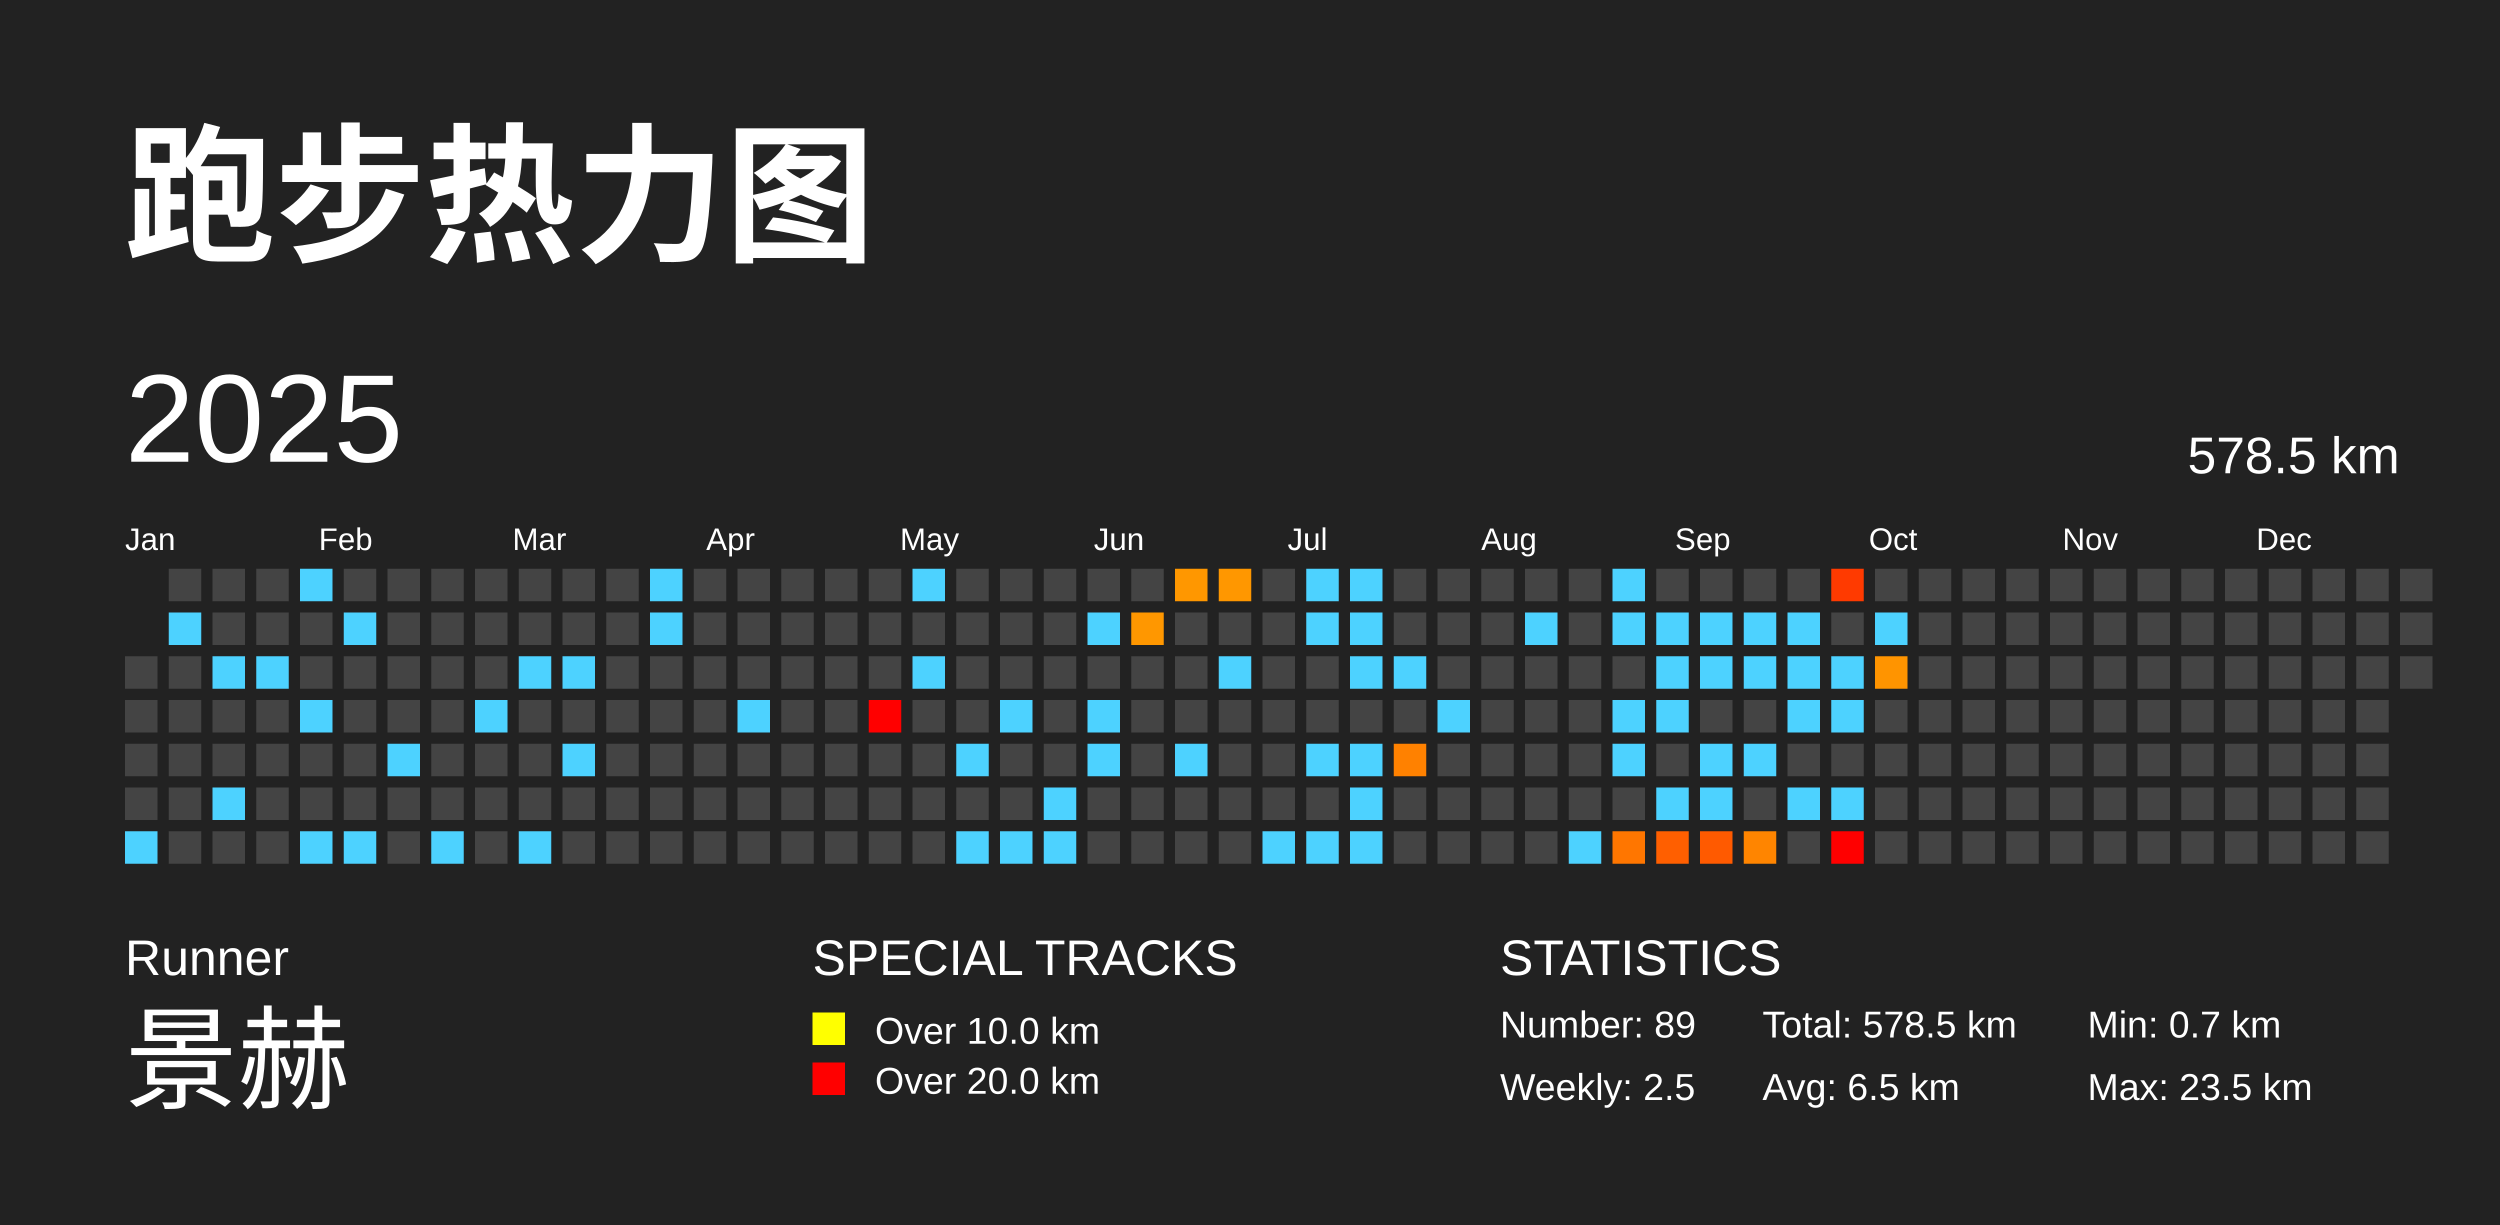
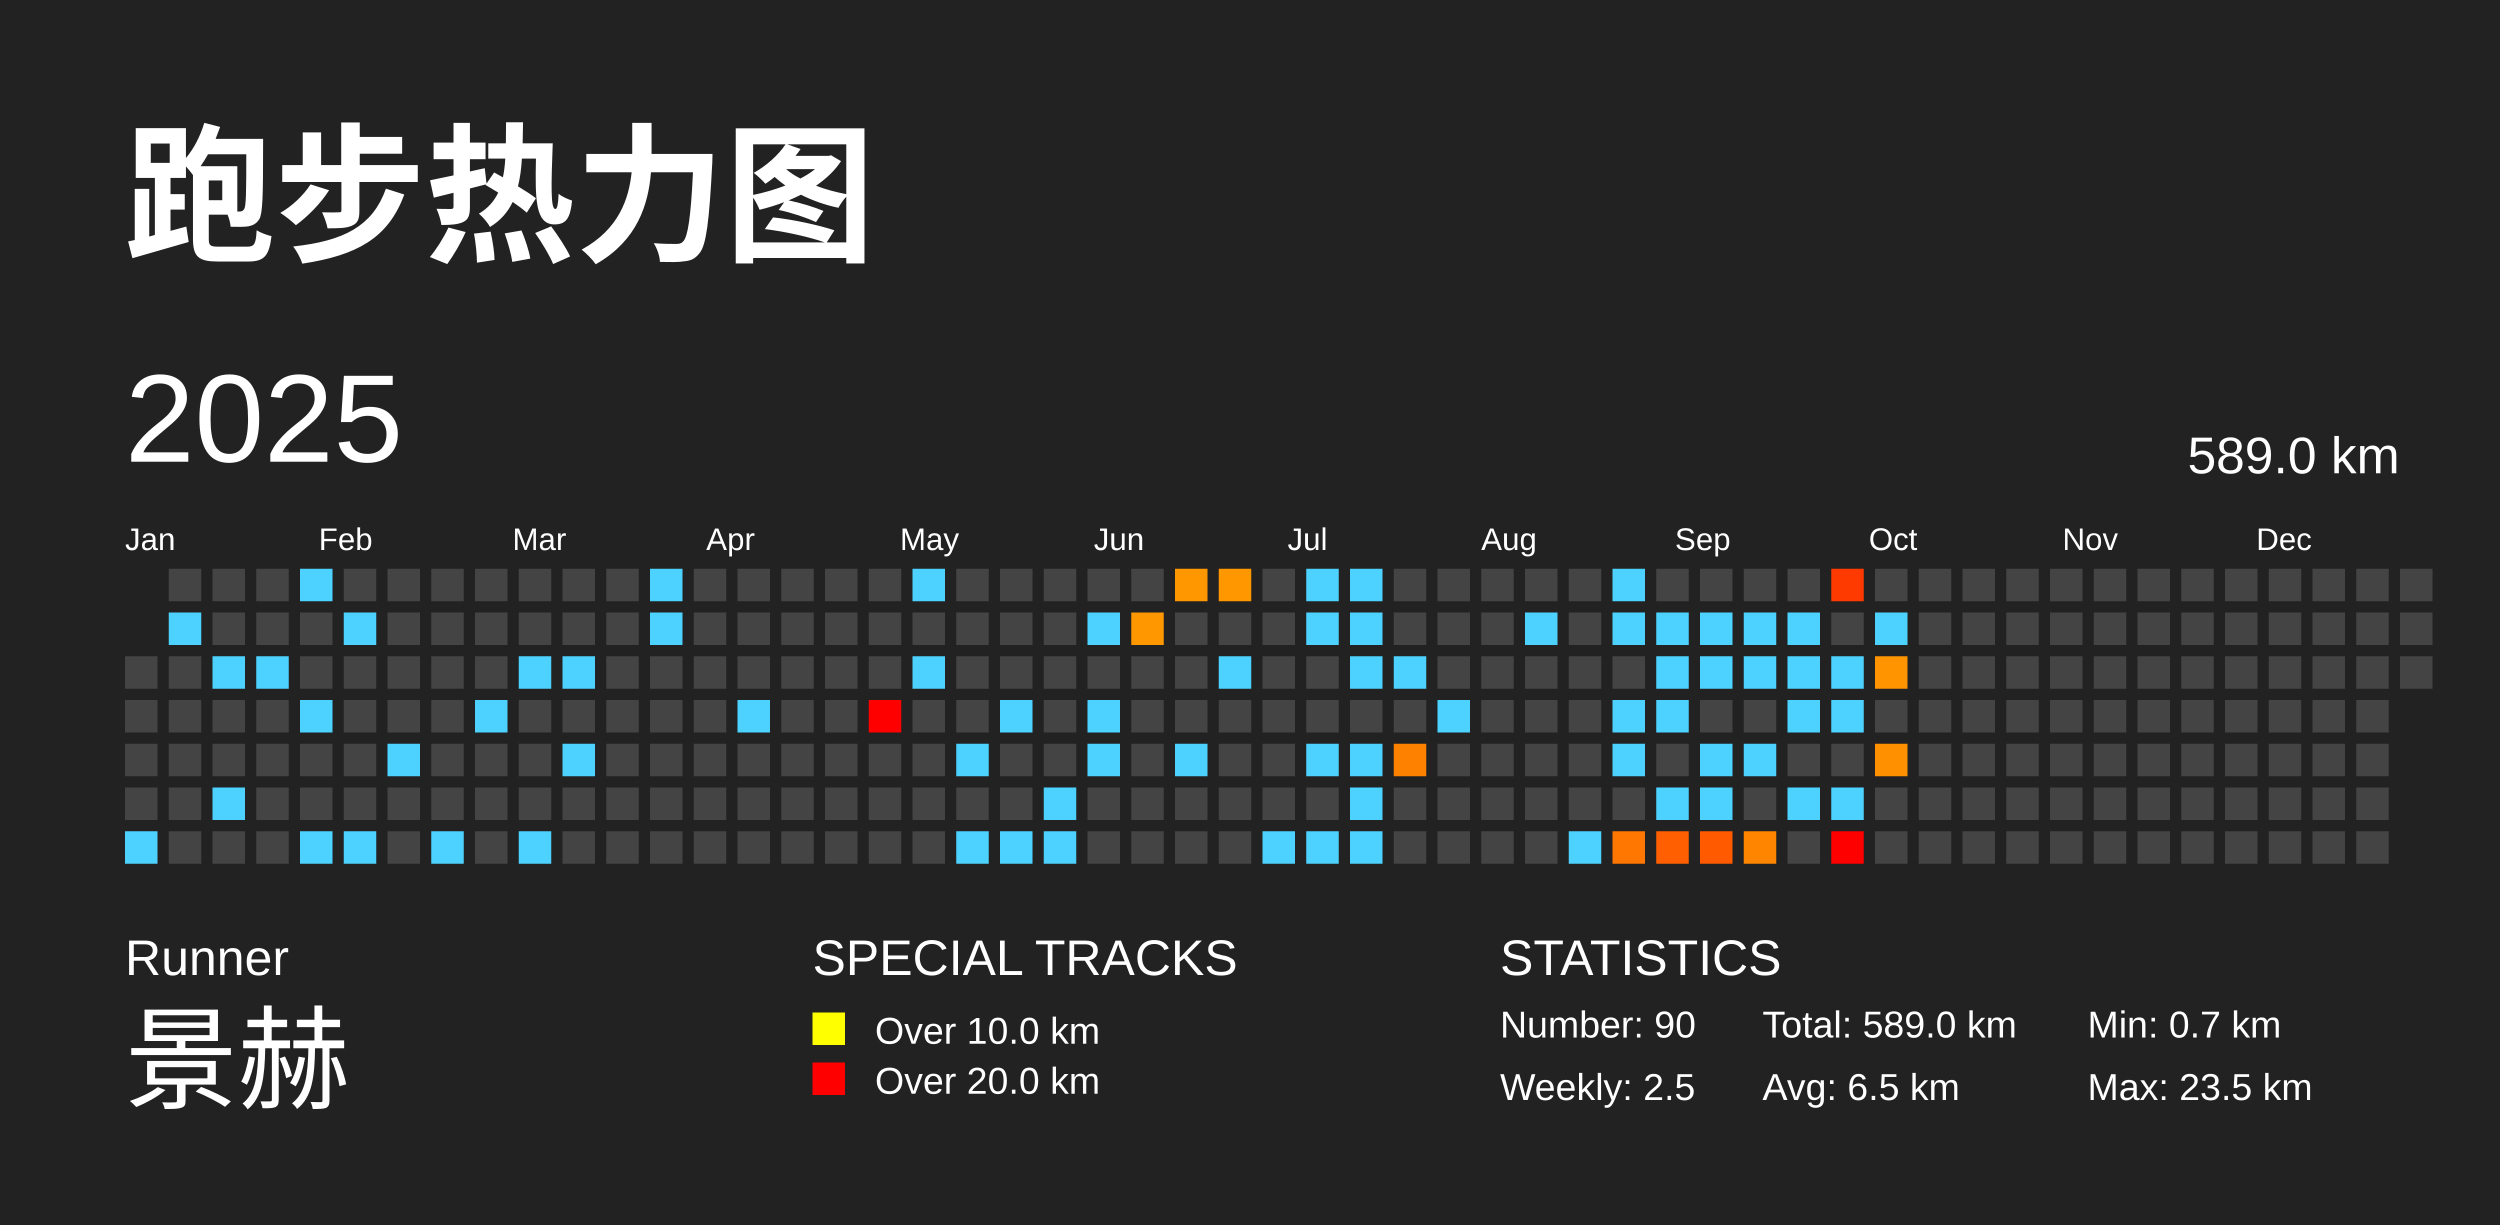
<svg xmlns="http://www.w3.org/2000/svg" baseProfile="full" height="98mm" version="1.1" viewBox="0,0,200,98" width="200mm">
  <defs />
  <rect fill="#222222" height="98" width="200" x="0" y="0" />
  <text fill="#FFFFFF" style="font-size:12px; font-family:Arial; font-weight:bold;" x="10" y="20">跑步热力图</text>
  <text fill="#FFFFFF" style="font-size:4px; font-family:Arial" x="10" y="78">Runner</text>
  <text fill="#FFFFFF" style="font-size:9px; font-family:Arial" x="10" y="88">景赫</text>
  <text fill="#FFFFFF" style="font-size:4px; font-family:Arial" x="65" y="78">SPECIAL TRACKS</text>
  <rect fill="yellow" height="2.6" width="2.6" x="65" y="81" />
  <text fill="#FFFFFF" style="font-size:3px; font-family:Arial" x="70" y="83.5">Over 10.0 km</text>
  <rect fill="red" height="2.6" width="2.6" x="65" y="85" />
  <text fill="#FFFFFF" style="font-size:3px; font-family:Arial" x="70" y="87.5">Over 20.0 km</text>
  <text fill="#FFFFFF" style="font-size:4px; font-family:Arial" x="120" y="78">STATISTICS</text>
-   <text fill="#FFFFFF" style="font-size:3px; font-family:Arial" x="120" y="83">Number: 89</text>
+   <text fill="#FFFFFF" style="font-size:3px; font-family:Arial" x="120" y="83">Number: 90</text>
  <text fill="#FFFFFF" style="font-size:3px; font-family:Arial" x="120" y="88">Weekly: 2.5</text>
-   <text fill="#FFFFFF" style="font-size:3px; font-family:Arial" x="141" y="83">Total: 578.5 km</text>
+   <text fill="#FFFFFF" style="font-size:3px; font-family:Arial" x="141" y="83">Total: 589.0 km</text>
  <text fill="#FFFFFF" style="font-size:3px; font-family:Arial" x="141" y="88">Avg: 6.5 km</text>
  <text fill="#FFFFFF" style="font-size:3px; font-family:Arial" x="167" y="83">Min: 0.7 km</text>
  <text fill="#FFFFFF" style="font-size:3px; font-family:Arial" x="167" y="88">Max: 23.5 km</text>
  <text dominant-baseline="hanging" fill="#FFFFFF" style="font-size:10.0px; font-family:Arial;" x="10" y="30">2025</text>
-   <text dominant-baseline="hanging" fill="#FFFFFF" style="font-size:4.125px; font-family:Arial;" x="175" y="35">578.5 km</text>
+   <text dominant-baseline="hanging" fill="#FFFFFF" style="font-size:4.125px; font-family:Arial;" x="175" y="35">589.0 km</text>
  <text fill="#FFFFFF" style="font-size:2.5px; font-family:Arial" x="10.0" y="44">Jan</text>
  <text fill="#FFFFFF" style="font-size:2.5px; font-family:Arial" x="25.5" y="44">Feb</text>
  <text fill="#FFFFFF" style="font-size:2.5px; font-family:Arial" x="41.0" y="44">Mar</text>
  <text fill="#FFFFFF" style="font-size:2.5px; font-family:Arial" x="56.5" y="44">Apr</text>
  <text fill="#FFFFFF" style="font-size:2.5px; font-family:Arial" x="72.0" y="44">May</text>
  <text fill="#FFFFFF" style="font-size:2.5px; font-family:Arial" x="87.5" y="44">Jun</text>
  <text fill="#FFFFFF" style="font-size:2.5px; font-family:Arial" x="103.0" y="44">Jul</text>
  <text fill="#FFFFFF" style="font-size:2.5px; font-family:Arial" x="118.5" y="44">Aug</text>
  <text fill="#FFFFFF" style="font-size:2.5px; font-family:Arial" x="134.0" y="44">Sep</text>
  <text fill="#FFFFFF" style="font-size:2.5px; font-family:Arial" x="149.5" y="44">Oct</text>
  <text fill="#FFFFFF" style="font-size:2.5px; font-family:Arial" x="165.0" y="44">Nov</text>
  <text fill="#FFFFFF" style="font-size:2.5px; font-family:Arial" x="180.5" y="44">Dec</text>
  <rect fill="#444444" height="2.6" width="2.6" x="10.0" y="52.5" />
  <rect fill="#444444" height="2.6" width="2.6" x="10.0" y="56.0" />
  <rect fill="#444444" height="2.6" width="2.6" x="10.0" y="59.5" />
  <rect fill="#444444" height="2.6" width="2.6" x="10.0" y="63.0" />
  <rect fill="#4dd2ff" height="2.6" width="2.6" x="10.0" y="66.5" />
  <rect fill="#444444" height="2.6" width="2.6" x="13.5" y="45.5" />
  <rect fill="#4dd2ff" height="2.6" width="2.6" x="13.5" y="49.0" />
  <rect fill="#444444" height="2.6" width="2.6" x="13.5" y="52.5" />
  <rect fill="#444444" height="2.6" width="2.6" x="13.5" y="56.0" />
  <rect fill="#444444" height="2.6" width="2.6" x="13.5" y="59.5" />
  <rect fill="#444444" height="2.6" width="2.6" x="13.5" y="63.0" />
  <rect fill="#444444" height="2.6" width="2.6" x="13.5" y="66.5" />
  <rect fill="#444444" height="2.6" width="2.6" x="17.0" y="45.5" />
  <rect fill="#444444" height="2.6" width="2.6" x="17.0" y="49.0" />
  <rect fill="#4dd2ff" height="2.6" width="2.6" x="17.0" y="52.5" />
  <rect fill="#444444" height="2.6" width="2.6" x="17.0" y="56.0" />
  <rect fill="#444444" height="2.6" width="2.6" x="17.0" y="59.5" />
  <rect fill="#4dd2ff" height="2.6" width="2.6" x="17.0" y="63.0" />
  <rect fill="#444444" height="2.6" width="2.6" x="17.0" y="66.5" />
  <rect fill="#444444" height="2.6" width="2.6" x="20.5" y="45.5" />
  <rect fill="#444444" height="2.6" width="2.6" x="20.5" y="49.0" />
  <rect fill="#4dd2ff" height="2.6" width="2.6" x="20.5" y="52.5" />
  <rect fill="#444444" height="2.6" width="2.6" x="20.5" y="56.0" />
  <rect fill="#444444" height="2.6" width="2.6" x="20.5" y="59.5" />
  <rect fill="#444444" height="2.6" width="2.6" x="20.5" y="63.0" />
  <rect fill="#444444" height="2.6" width="2.6" x="20.5" y="66.5" />
  <rect fill="#4dd2ff" height="2.6" width="2.6" x="24.0" y="45.5" />
  <rect fill="#444444" height="2.6" width="2.6" x="24.0" y="49.0" />
  <rect fill="#444444" height="2.6" width="2.6" x="24.0" y="52.5" />
  <rect fill="#4dd2ff" height="2.6" width="2.6" x="24.0" y="56.0" />
  <rect fill="#444444" height="2.6" width="2.6" x="24.0" y="59.5" />
  <rect fill="#444444" height="2.6" width="2.6" x="24.0" y="63.0" />
  <rect fill="#4dd2ff" height="2.6" width="2.6" x="24.0" y="66.5" />
  <rect fill="#444444" height="2.6" width="2.6" x="27.5" y="45.5" />
  <rect fill="#4dd2ff" height="2.6" width="2.6" x="27.5" y="49.0" />
  <rect fill="#444444" height="2.6" width="2.6" x="27.5" y="52.5" />
  <rect fill="#444444" height="2.6" width="2.6" x="27.5" y="56.0" />
  <rect fill="#444444" height="2.6" width="2.6" x="27.5" y="59.5" />
  <rect fill="#444444" height="2.6" width="2.6" x="27.5" y="63.0" />
  <rect fill="#4dd2ff" height="2.6" width="2.6" x="27.5" y="66.5" />
  <rect fill="#444444" height="2.6" width="2.6" x="31.0" y="45.5" />
  <rect fill="#444444" height="2.6" width="2.6" x="31.0" y="49.0" />
  <rect fill="#444444" height="2.6" width="2.6" x="31.0" y="52.5" />
  <rect fill="#444444" height="2.6" width="2.6" x="31.0" y="56.0" />
  <rect fill="#4dd2ff" height="2.6" width="2.6" x="31.0" y="59.5" />
  <rect fill="#444444" height="2.6" width="2.6" x="31.0" y="63.0" />
  <rect fill="#444444" height="2.6" width="2.6" x="31.0" y="66.5" />
  <rect fill="#444444" height="2.6" width="2.6" x="34.5" y="45.5" />
  <rect fill="#444444" height="2.6" width="2.6" x="34.5" y="49.0" />
  <rect fill="#444444" height="2.6" width="2.6" x="34.5" y="52.5" />
  <rect fill="#444444" height="2.6" width="2.6" x="34.5" y="56.0" />
  <rect fill="#444444" height="2.6" width="2.6" x="34.5" y="59.5" />
  <rect fill="#444444" height="2.6" width="2.6" x="34.5" y="63.0" />
  <rect fill="#4dd2ff" height="2.6" width="2.6" x="34.5" y="66.5" />
  <rect fill="#444444" height="2.6" width="2.6" x="38.0" y="45.5" />
  <rect fill="#444444" height="2.6" width="2.6" x="38.0" y="49.0" />
  <rect fill="#444444" height="2.6" width="2.6" x="38.0" y="52.5" />
  <rect fill="#4dd2ff" height="2.6" width="2.6" x="38.0" y="56.0" />
  <rect fill="#444444" height="2.6" width="2.6" x="38.0" y="59.5" />
  <rect fill="#444444" height="2.6" width="2.6" x="38.0" y="63.0" />
  <rect fill="#444444" height="2.6" width="2.6" x="38.0" y="66.5" />
  <rect fill="#444444" height="2.6" width="2.6" x="41.5" y="45.5" />
  <rect fill="#444444" height="2.6" width="2.6" x="41.5" y="49.0" />
  <rect fill="#4dd2ff" height="2.6" width="2.6" x="41.5" y="52.5" />
  <rect fill="#444444" height="2.6" width="2.6" x="41.5" y="56.0" />
  <rect fill="#444444" height="2.6" width="2.6" x="41.5" y="59.5" />
  <rect fill="#444444" height="2.6" width="2.6" x="41.5" y="63.0" />
  <rect fill="#4dd2ff" height="2.6" width="2.6" x="41.5" y="66.5" />
  <rect fill="#444444" height="2.6" width="2.6" x="45.0" y="45.5" />
  <rect fill="#444444" height="2.6" width="2.6" x="45.0" y="49.0" />
  <rect fill="#4dd2ff" height="2.6" width="2.6" x="45.0" y="52.5" />
  <rect fill="#444444" height="2.6" width="2.6" x="45.0" y="56.0" />
  <rect fill="#4dd2ff" height="2.6" width="2.6" x="45.0" y="59.5" />
  <rect fill="#444444" height="2.6" width="2.6" x="45.0" y="63.0" />
  <rect fill="#444444" height="2.6" width="2.6" x="45.0" y="66.5" />
  <rect fill="#444444" height="2.6" width="2.6" x="48.5" y="45.5" />
  <rect fill="#444444" height="2.6" width="2.6" x="48.5" y="49.0" />
  <rect fill="#444444" height="2.6" width="2.6" x="48.5" y="52.5" />
  <rect fill="#444444" height="2.6" width="2.6" x="48.5" y="56.0" />
  <rect fill="#444444" height="2.6" width="2.6" x="48.5" y="59.5" />
  <rect fill="#444444" height="2.6" width="2.6" x="48.5" y="63.0" />
  <rect fill="#444444" height="2.6" width="2.6" x="48.5" y="66.5" />
  <rect fill="#4dd2ff" height="2.6" width="2.6" x="52.0" y="45.5" />
  <rect fill="#4dd2ff" height="2.6" width="2.6" x="52.0" y="49.0" />
  <rect fill="#444444" height="2.6" width="2.6" x="52.0" y="52.5" />
  <rect fill="#444444" height="2.6" width="2.6" x="52.0" y="56.0" />
  <rect fill="#444444" height="2.6" width="2.6" x="52.0" y="59.5" />
  <rect fill="#444444" height="2.6" width="2.6" x="52.0" y="63.0" />
  <rect fill="#444444" height="2.6" width="2.6" x="52.0" y="66.5" />
  <rect fill="#444444" height="2.6" width="2.6" x="55.5" y="45.5" />
  <rect fill="#444444" height="2.6" width="2.6" x="55.5" y="49.0" />
  <rect fill="#444444" height="2.6" width="2.6" x="55.5" y="52.5" />
  <rect fill="#444444" height="2.6" width="2.6" x="55.5" y="56.0" />
  <rect fill="#444444" height="2.6" width="2.6" x="55.5" y="59.5" />
  <rect fill="#444444" height="2.6" width="2.6" x="55.5" y="63.0" />
  <rect fill="#444444" height="2.6" width="2.6" x="55.5" y="66.5" />
  <rect fill="#444444" height="2.6" width="2.6" x="59.0" y="45.5" />
  <rect fill="#444444" height="2.6" width="2.6" x="59.0" y="49.0" />
  <rect fill="#444444" height="2.6" width="2.6" x="59.0" y="52.5" />
  <rect fill="#4dd2ff" height="2.6" width="2.6" x="59.0" y="56.0" />
  <rect fill="#444444" height="2.6" width="2.6" x="59.0" y="59.5" />
  <rect fill="#444444" height="2.6" width="2.6" x="59.0" y="63.0" />
  <rect fill="#444444" height="2.6" width="2.6" x="59.0" y="66.5" />
  <rect fill="#444444" height="2.6" width="2.6" x="62.5" y="45.5" />
  <rect fill="#444444" height="2.6" width="2.6" x="62.5" y="49.0" />
  <rect fill="#444444" height="2.6" width="2.6" x="62.5" y="52.5" />
  <rect fill="#444444" height="2.6" width="2.6" x="62.5" y="56.0" />
  <rect fill="#444444" height="2.6" width="2.6" x="62.5" y="59.5" />
  <rect fill="#444444" height="2.6" width="2.6" x="62.5" y="63.0" />
  <rect fill="#444444" height="2.6" width="2.6" x="62.5" y="66.5" />
  <rect fill="#444444" height="2.6" width="2.6" x="66.0" y="45.5" />
  <rect fill="#444444" height="2.6" width="2.6" x="66.0" y="49.0" />
  <rect fill="#444444" height="2.6" width="2.6" x="66.0" y="52.5" />
  <rect fill="#444444" height="2.6" width="2.6" x="66.0" y="56.0" />
  <rect fill="#444444" height="2.6" width="2.6" x="66.0" y="59.5" />
  <rect fill="#444444" height="2.6" width="2.6" x="66.0" y="63.0" />
  <rect fill="#444444" height="2.6" width="2.6" x="66.0" y="66.5" />
  <rect fill="#444444" height="2.6" width="2.6" x="69.5" y="45.5" />
  <rect fill="#444444" height="2.6" width="2.6" x="69.5" y="49.0" />
  <rect fill="#444444" height="2.6" width="2.6" x="69.5" y="52.5" />
  <rect fill="red" height="2.6" width="2.6" x="69.5" y="56.0" />
  <rect fill="#444444" height="2.6" width="2.6" x="69.5" y="59.5" />
  <rect fill="#444444" height="2.6" width="2.6" x="69.5" y="63.0" />
  <rect fill="#444444" height="2.6" width="2.6" x="69.5" y="66.5" />
  <rect fill="#4dd2ff" height="2.6" width="2.6" x="73.0" y="45.5" />
  <rect fill="#444444" height="2.6" width="2.6" x="73.0" y="49.0" />
  <rect fill="#4dd2ff" height="2.6" width="2.6" x="73.0" y="52.5" />
  <rect fill="#444444" height="2.6" width="2.6" x="73.0" y="56.0" />
  <rect fill="#444444" height="2.6" width="2.6" x="73.0" y="59.5" />
  <rect fill="#444444" height="2.6" width="2.6" x="73.0" y="63.0" />
  <rect fill="#444444" height="2.6" width="2.6" x="73.0" y="66.5" />
  <rect fill="#444444" height="2.6" width="2.6" x="76.5" y="45.5" />
  <rect fill="#444444" height="2.6" width="2.6" x="76.5" y="49.0" />
  <rect fill="#444444" height="2.6" width="2.6" x="76.5" y="52.5" />
  <rect fill="#444444" height="2.6" width="2.6" x="76.5" y="56.0" />
  <rect fill="#4dd2ff" height="2.6" width="2.6" x="76.5" y="59.5" />
  <rect fill="#444444" height="2.6" width="2.6" x="76.5" y="63.0" />
  <rect fill="#4dd2ff" height="2.6" width="2.6" x="76.5" y="66.5" />
  <rect fill="#444444" height="2.6" width="2.6" x="80.0" y="45.5" />
  <rect fill="#444444" height="2.6" width="2.6" x="80.0" y="49.0" />
  <rect fill="#444444" height="2.6" width="2.6" x="80.0" y="52.5" />
  <rect fill="#4dd2ff" height="2.6" width="2.6" x="80.0" y="56.0" />
  <rect fill="#444444" height="2.6" width="2.6" x="80.0" y="59.5" />
  <rect fill="#444444" height="2.6" width="2.6" x="80.0" y="63.0" />
  <rect fill="#4dd2ff" height="2.6" width="2.6" x="80.0" y="66.5" />
  <rect fill="#444444" height="2.6" width="2.6" x="83.5" y="45.5" />
  <rect fill="#444444" height="2.6" width="2.6" x="83.5" y="49.0" />
  <rect fill="#444444" height="2.6" width="2.6" x="83.5" y="52.5" />
  <rect fill="#444444" height="2.6" width="2.6" x="83.5" y="56.0" />
  <rect fill="#444444" height="2.6" width="2.6" x="83.5" y="59.5" />
  <rect fill="#4dd2ff" height="2.6" width="2.6" x="83.5" y="63.0" />
  <rect fill="#4dd2ff" height="2.6" width="2.6" x="83.5" y="66.5" />
  <rect fill="#444444" height="2.6" width="2.6" x="87.0" y="45.5" />
  <rect fill="#4dd2ff" height="2.6" width="2.6" x="87.0" y="49.0" />
  <rect fill="#444444" height="2.6" width="2.6" x="87.0" y="52.5" />
  <rect fill="#4dd2ff" height="2.6" width="2.6" x="87.0" y="56.0" />
  <rect fill="#4dd2ff" height="2.6" width="2.6" x="87.0" y="59.5" />
  <rect fill="#444444" height="2.6" width="2.6" x="87.0" y="63.0" />
  <rect fill="#444444" height="2.6" width="2.6" x="87.0" y="66.5" />
  <rect fill="#444444" height="2.6" width="2.6" x="90.5" y="45.5" />
  <rect fill="#ff9700" height="2.6" width="2.6" x="90.5" y="49.0" />
  <rect fill="#444444" height="2.6" width="2.6" x="90.5" y="52.5" />
  <rect fill="#444444" height="2.6" width="2.6" x="90.5" y="56.0" />
  <rect fill="#444444" height="2.6" width="2.6" x="90.5" y="59.5" />
  <rect fill="#444444" height="2.6" width="2.6" x="90.5" y="63.0" />
  <rect fill="#444444" height="2.6" width="2.6" x="90.5" y="66.5" />
  <rect fill="#ff9700" height="2.6" width="2.6" x="94.0" y="45.5" />
  <rect fill="#444444" height="2.6" width="2.6" x="94.0" y="49.0" />
  <rect fill="#444444" height="2.6" width="2.6" x="94.0" y="52.5" />
  <rect fill="#444444" height="2.6" width="2.6" x="94.0" y="56.0" />
  <rect fill="#4dd2ff" height="2.6" width="2.6" x="94.0" y="59.5" />
  <rect fill="#444444" height="2.6" width="2.6" x="94.0" y="63.0" />
  <rect fill="#444444" height="2.6" width="2.6" x="94.0" y="66.5" />
  <rect fill="#ff9700" height="2.6" width="2.6" x="97.5" y="45.5" />
  <rect fill="#444444" height="2.6" width="2.6" x="97.5" y="49.0" />
  <rect fill="#4dd2ff" height="2.6" width="2.6" x="97.5" y="52.5" />
  <rect fill="#444444" height="2.6" width="2.6" x="97.5" y="56.0" />
  <rect fill="#444444" height="2.6" width="2.6" x="97.5" y="59.5" />
  <rect fill="#444444" height="2.6" width="2.6" x="97.5" y="63.0" />
  <rect fill="#444444" height="2.6" width="2.6" x="97.5" y="66.5" />
  <rect fill="#444444" height="2.6" width="2.6" x="101.0" y="45.5" />
  <rect fill="#444444" height="2.6" width="2.6" x="101.0" y="49.0" />
  <rect fill="#444444" height="2.6" width="2.6" x="101.0" y="52.5" />
  <rect fill="#444444" height="2.6" width="2.6" x="101.0" y="56.0" />
  <rect fill="#444444" height="2.6" width="2.6" x="101.0" y="59.5" />
  <rect fill="#444444" height="2.6" width="2.6" x="101.0" y="63.0" />
  <rect fill="#4dd2ff" height="2.6" width="2.6" x="101.0" y="66.5" />
  <rect fill="#4dd2ff" height="2.6" width="2.6" x="104.5" y="45.5" />
  <rect fill="#4dd2ff" height="2.6" width="2.6" x="104.5" y="49.0" />
  <rect fill="#444444" height="2.6" width="2.6" x="104.5" y="52.5" />
  <rect fill="#444444" height="2.6" width="2.6" x="104.5" y="56.0" />
  <rect fill="#4dd2ff" height="2.6" width="2.6" x="104.5" y="59.5" />
  <rect fill="#444444" height="2.6" width="2.6" x="104.5" y="63.0" />
  <rect fill="#4dd2ff" height="2.6" width="2.6" x="104.5" y="66.5" />
  <rect fill="#4dd2ff" height="2.6" width="2.6" x="108.0" y="45.5" />
  <rect fill="#4dd2ff" height="2.6" width="2.6" x="108.0" y="49.0" />
  <rect fill="#4dd2ff" height="2.6" width="2.6" x="108.0" y="52.5" />
  <rect fill="#444444" height="2.6" width="2.6" x="108.0" y="56.0" />
  <rect fill="#4dd2ff" height="2.6" width="2.6" x="108.0" y="59.5" />
  <rect fill="#4dd2ff" height="2.6" width="2.6" x="108.0" y="63.0" />
  <rect fill="#4dd2ff" height="2.6" width="2.6" x="108.0" y="66.5" />
  <rect fill="#444444" height="2.6" width="2.6" x="111.5" y="45.5" />
  <rect fill="#444444" height="2.6" width="2.6" x="111.5" y="49.0" />
  <rect fill="#4dd2ff" height="2.6" width="2.6" x="111.5" y="52.5" />
  <rect fill="#444444" height="2.6" width="2.6" x="111.5" y="56.0" />
  <rect fill="#ff8100" height="2.6" width="2.6" x="111.5" y="59.5" />
  <rect fill="#444444" height="2.6" width="2.6" x="111.5" y="63.0" />
  <rect fill="#444444" height="2.6" width="2.6" x="111.5" y="66.5" />
  <rect fill="#444444" height="2.6" width="2.6" x="115.0" y="45.5" />
  <rect fill="#444444" height="2.6" width="2.6" x="115.0" y="49.0" />
  <rect fill="#444444" height="2.6" width="2.6" x="115.0" y="52.5" />
  <rect fill="#4dd2ff" height="2.6" width="2.6" x="115.0" y="56.0" />
  <rect fill="#444444" height="2.6" width="2.6" x="115.0" y="59.5" />
  <rect fill="#444444" height="2.6" width="2.6" x="115.0" y="63.0" />
  <rect fill="#444444" height="2.6" width="2.6" x="115.0" y="66.5" />
  <rect fill="#444444" height="2.6" width="2.6" x="118.5" y="45.5" />
  <rect fill="#444444" height="2.6" width="2.6" x="118.5" y="49.0" />
  <rect fill="#444444" height="2.6" width="2.6" x="118.5" y="52.5" />
  <rect fill="#444444" height="2.6" width="2.6" x="118.5" y="56.0" />
  <rect fill="#444444" height="2.6" width="2.6" x="118.5" y="59.5" />
  <rect fill="#444444" height="2.6" width="2.6" x="118.5" y="63.0" />
  <rect fill="#444444" height="2.6" width="2.6" x="118.5" y="66.5" />
  <rect fill="#444444" height="2.6" width="2.6" x="122.0" y="45.5" />
  <rect fill="#4dd2ff" height="2.6" width="2.6" x="122.0" y="49.0" />
  <rect fill="#444444" height="2.6" width="2.6" x="122.0" y="52.5" />
  <rect fill="#444444" height="2.6" width="2.6" x="122.0" y="56.0" />
  <rect fill="#444444" height="2.6" width="2.6" x="122.0" y="59.5" />
  <rect fill="#444444" height="2.6" width="2.6" x="122.0" y="63.0" />
  <rect fill="#444444" height="2.6" width="2.6" x="122.0" y="66.5" />
  <rect fill="#444444" height="2.6" width="2.6" x="125.5" y="45.5" />
  <rect fill="#444444" height="2.6" width="2.6" x="125.5" y="49.0" />
  <rect fill="#444444" height="2.6" width="2.6" x="125.5" y="52.5" />
  <rect fill="#444444" height="2.6" width="2.6" x="125.5" y="56.0" />
  <rect fill="#444444" height="2.6" width="2.6" x="125.5" y="59.5" />
  <rect fill="#444444" height="2.6" width="2.6" x="125.5" y="63.0" />
  <rect fill="#4dd2ff" height="2.6" width="2.6" x="125.5" y="66.5" />
  <rect fill="#4dd2ff" height="2.6" width="2.6" x="129.0" y="45.5" />
  <rect fill="#4dd2ff" height="2.6" width="2.6" x="129.0" y="49.0" />
  <rect fill="#444444" height="2.6" width="2.6" x="129.0" y="52.5" />
  <rect fill="#4dd2ff" height="2.6" width="2.6" x="129.0" y="56.0" />
  <rect fill="#4dd2ff" height="2.6" width="2.6" x="129.0" y="59.5" />
  <rect fill="#444444" height="2.6" width="2.6" x="129.0" y="63.0" />
  <rect fill="#ff7600" height="2.6" width="2.6" x="129.0" y="66.5" />
  <rect fill="#444444" height="2.6" width="2.6" x="132.5" y="45.5" />
  <rect fill="#4dd2ff" height="2.6" width="2.6" x="132.5" y="49.0" />
  <rect fill="#4dd2ff" height="2.6" width="2.6" x="132.5" y="52.5" />
  <rect fill="#4dd2ff" height="2.6" width="2.6" x="132.5" y="56.0" />
  <rect fill="#444444" height="2.6" width="2.6" x="132.5" y="59.5" />
  <rect fill="#4dd2ff" height="2.6" width="2.6" x="132.5" y="63.0" />
  <rect fill="#ff5f00" height="2.6" width="2.6" x="132.5" y="66.5" />
  <rect fill="#444444" height="2.6" width="2.6" x="136.0" y="45.5" />
  <rect fill="#4dd2ff" height="2.6" width="2.6" x="136.0" y="49.0" />
  <rect fill="#4dd2ff" height="2.6" width="2.6" x="136.0" y="52.5" />
  <rect fill="#444444" height="2.6" width="2.6" x="136.0" y="56.0" />
  <rect fill="#4dd2ff" height="2.6" width="2.6" x="136.0" y="59.5" />
  <rect fill="#4dd2ff" height="2.6" width="2.6" x="136.0" y="63.0" />
  <rect fill="#ff5a00" height="2.6" width="2.6" x="136.0" y="66.5" />
  <rect fill="#444444" height="2.6" width="2.6" x="139.5" y="45.5" />
  <rect fill="#4dd2ff" height="2.6" width="2.6" x="139.5" y="49.0" />
  <rect fill="#4dd2ff" height="2.6" width="2.6" x="139.5" y="52.5" />
  <rect fill="#444444" height="2.6" width="2.6" x="139.5" y="56.0" />
  <rect fill="#4dd2ff" height="2.6" width="2.6" x="139.5" y="59.5" />
  <rect fill="#444444" height="2.6" width="2.6" x="139.5" y="63.0" />
  <rect fill="#ff8500" height="2.6" width="2.6" x="139.5" y="66.5" />
  <rect fill="#444444" height="2.6" width="2.6" x="143.0" y="45.5" />
  <rect fill="#4dd2ff" height="2.6" width="2.6" x="143.0" y="49.0" />
  <rect fill="#4dd2ff" height="2.6" width="2.6" x="143.0" y="52.5" />
  <rect fill="#4dd2ff" height="2.6" width="2.6" x="143.0" y="56.0" />
  <rect fill="#444444" height="2.6" width="2.6" x="143.0" y="59.5" />
  <rect fill="#4dd2ff" height="2.6" width="2.6" x="143.0" y="63.0" />
  <rect fill="#444444" height="2.6" width="2.6" x="143.0" y="66.5" />
  <rect fill="#ff3a00" height="2.6" width="2.6" x="146.5" y="45.5" />
  <rect fill="#444444" height="2.6" width="2.6" x="146.5" y="49.0" />
  <rect fill="#4dd2ff" height="2.6" width="2.6" x="146.5" y="52.5" />
  <rect fill="#4dd2ff" height="2.6" width="2.6" x="146.5" y="56.0" />
  <rect fill="#444444" height="2.6" width="2.6" x="146.5" y="59.5" />
  <rect fill="#4dd2ff" height="2.6" width="2.6" x="146.5" y="63.0" />
  <rect fill="red" height="2.6" width="2.6" x="146.5" y="66.5" />
  <rect fill="#444444" height="2.6" width="2.6" x="150.0" y="45.5" />
  <rect fill="#4dd2ff" height="2.6" width="2.6" x="150.0" y="49.0" />
  <rect fill="#ff9400" height="2.6" width="2.6" x="150.0" y="52.5" />
  <rect fill="#444444" height="2.6" width="2.6" x="150.0" y="56.0" />
-   <rect fill="#444444" height="2.6" width="2.6" x="150.0" y="59.5" />
+   <rect fill="#ff9100" height="2.6" width="2.6" x="150.0" y="59.5" />
  <rect fill="#444444" height="2.6" width="2.6" x="150.0" y="63.0" />
  <rect fill="#444444" height="2.6" width="2.6" x="150.0" y="66.5" />
  <rect fill="#444444" height="2.6" width="2.6" x="153.5" y="45.5" />
  <rect fill="#444444" height="2.6" width="2.6" x="153.5" y="49.0" />
  <rect fill="#444444" height="2.6" width="2.6" x="153.5" y="52.5" />
  <rect fill="#444444" height="2.6" width="2.6" x="153.5" y="56.0" />
  <rect fill="#444444" height="2.6" width="2.6" x="153.5" y="59.5" />
  <rect fill="#444444" height="2.6" width="2.6" x="153.5" y="63.0" />
  <rect fill="#444444" height="2.6" width="2.6" x="153.5" y="66.5" />
  <rect fill="#444444" height="2.6" width="2.6" x="157.0" y="45.5" />
  <rect fill="#444444" height="2.6" width="2.6" x="157.0" y="49.0" />
  <rect fill="#444444" height="2.6" width="2.6" x="157.0" y="52.5" />
  <rect fill="#444444" height="2.6" width="2.6" x="157.0" y="56.0" />
  <rect fill="#444444" height="2.6" width="2.6" x="157.0" y="59.5" />
  <rect fill="#444444" height="2.6" width="2.6" x="157.0" y="63.0" />
  <rect fill="#444444" height="2.6" width="2.6" x="157.0" y="66.5" />
  <rect fill="#444444" height="2.6" width="2.6" x="160.5" y="45.5" />
  <rect fill="#444444" height="2.6" width="2.6" x="160.5" y="49.0" />
  <rect fill="#444444" height="2.6" width="2.6" x="160.5" y="52.5" />
  <rect fill="#444444" height="2.6" width="2.6" x="160.5" y="56.0" />
  <rect fill="#444444" height="2.6" width="2.6" x="160.5" y="59.5" />
  <rect fill="#444444" height="2.6" width="2.6" x="160.5" y="63.0" />
  <rect fill="#444444" height="2.6" width="2.6" x="160.5" y="66.5" />
  <rect fill="#444444" height="2.6" width="2.6" x="164.0" y="45.5" />
  <rect fill="#444444" height="2.6" width="2.6" x="164.0" y="49.0" />
  <rect fill="#444444" height="2.6" width="2.6" x="164.0" y="52.5" />
  <rect fill="#444444" height="2.6" width="2.6" x="164.0" y="56.0" />
  <rect fill="#444444" height="2.6" width="2.6" x="164.0" y="59.5" />
  <rect fill="#444444" height="2.6" width="2.6" x="164.0" y="63.0" />
  <rect fill="#444444" height="2.6" width="2.6" x="164.0" y="66.5" />
  <rect fill="#444444" height="2.6" width="2.6" x="167.5" y="45.5" />
  <rect fill="#444444" height="2.6" width="2.6" x="167.5" y="49.0" />
  <rect fill="#444444" height="2.6" width="2.6" x="167.5" y="52.5" />
  <rect fill="#444444" height="2.6" width="2.6" x="167.5" y="56.0" />
  <rect fill="#444444" height="2.6" width="2.6" x="167.5" y="59.5" />
  <rect fill="#444444" height="2.6" width="2.6" x="167.5" y="63.0" />
  <rect fill="#444444" height="2.6" width="2.6" x="167.5" y="66.5" />
  <rect fill="#444444" height="2.6" width="2.6" x="171.0" y="45.5" />
  <rect fill="#444444" height="2.6" width="2.6" x="171.0" y="49.0" />
  <rect fill="#444444" height="2.6" width="2.6" x="171.0" y="52.5" />
  <rect fill="#444444" height="2.6" width="2.6" x="171.0" y="56.0" />
  <rect fill="#444444" height="2.6" width="2.6" x="171.0" y="59.5" />
  <rect fill="#444444" height="2.6" width="2.6" x="171.0" y="63.0" />
  <rect fill="#444444" height="2.6" width="2.6" x="171.0" y="66.5" />
  <rect fill="#444444" height="2.6" width="2.6" x="174.5" y="45.5" />
  <rect fill="#444444" height="2.6" width="2.6" x="174.5" y="49.0" />
  <rect fill="#444444" height="2.6" width="2.6" x="174.5" y="52.5" />
  <rect fill="#444444" height="2.6" width="2.6" x="174.5" y="56.0" />
  <rect fill="#444444" height="2.6" width="2.6" x="174.5" y="59.5" />
  <rect fill="#444444" height="2.6" width="2.6" x="174.5" y="63.0" />
  <rect fill="#444444" height="2.6" width="2.6" x="174.5" y="66.5" />
  <rect fill="#444444" height="2.6" width="2.6" x="178.0" y="45.5" />
  <rect fill="#444444" height="2.6" width="2.6" x="178.0" y="49.0" />
  <rect fill="#444444" height="2.6" width="2.6" x="178.0" y="52.5" />
  <rect fill="#444444" height="2.6" width="2.6" x="178.0" y="56.0" />
  <rect fill="#444444" height="2.6" width="2.6" x="178.0" y="59.5" />
  <rect fill="#444444" height="2.6" width="2.6" x="178.0" y="63.0" />
  <rect fill="#444444" height="2.6" width="2.6" x="178.0" y="66.5" />
  <rect fill="#444444" height="2.6" width="2.6" x="181.5" y="45.5" />
  <rect fill="#444444" height="2.6" width="2.6" x="181.5" y="49.0" />
  <rect fill="#444444" height="2.6" width="2.6" x="181.5" y="52.5" />
  <rect fill="#444444" height="2.6" width="2.6" x="181.5" y="56.0" />
  <rect fill="#444444" height="2.6" width="2.6" x="181.5" y="59.5" />
  <rect fill="#444444" height="2.6" width="2.6" x="181.5" y="63.0" />
  <rect fill="#444444" height="2.6" width="2.6" x="181.5" y="66.5" />
  <rect fill="#444444" height="2.6" width="2.6" x="185.0" y="45.5" />
  <rect fill="#444444" height="2.6" width="2.6" x="185.0" y="49.0" />
  <rect fill="#444444" height="2.6" width="2.6" x="185.0" y="52.5" />
  <rect fill="#444444" height="2.6" width="2.6" x="185.0" y="56.0" />
  <rect fill="#444444" height="2.6" width="2.6" x="185.0" y="59.5" />
  <rect fill="#444444" height="2.6" width="2.6" x="185.0" y="63.0" />
  <rect fill="#444444" height="2.6" width="2.6" x="185.0" y="66.5" />
  <rect fill="#444444" height="2.6" width="2.6" x="188.5" y="45.5" />
  <rect fill="#444444" height="2.6" width="2.6" x="188.5" y="49.0" />
  <rect fill="#444444" height="2.6" width="2.6" x="188.5" y="52.5" />
  <rect fill="#444444" height="2.6" width="2.6" x="188.5" y="56.0" />
  <rect fill="#444444" height="2.6" width="2.6" x="188.5" y="59.5" />
  <rect fill="#444444" height="2.6" width="2.6" x="188.5" y="63.0" />
  <rect fill="#444444" height="2.6" width="2.6" x="188.5" y="66.5" />
  <rect fill="#444444" height="2.6" width="2.6" x="192.0" y="45.5" />
  <rect fill="#444444" height="2.6" width="2.6" x="192.0" y="49.0" />
  <rect fill="#444444" height="2.6" width="2.6" x="192.0" y="52.5" />
</svg>
